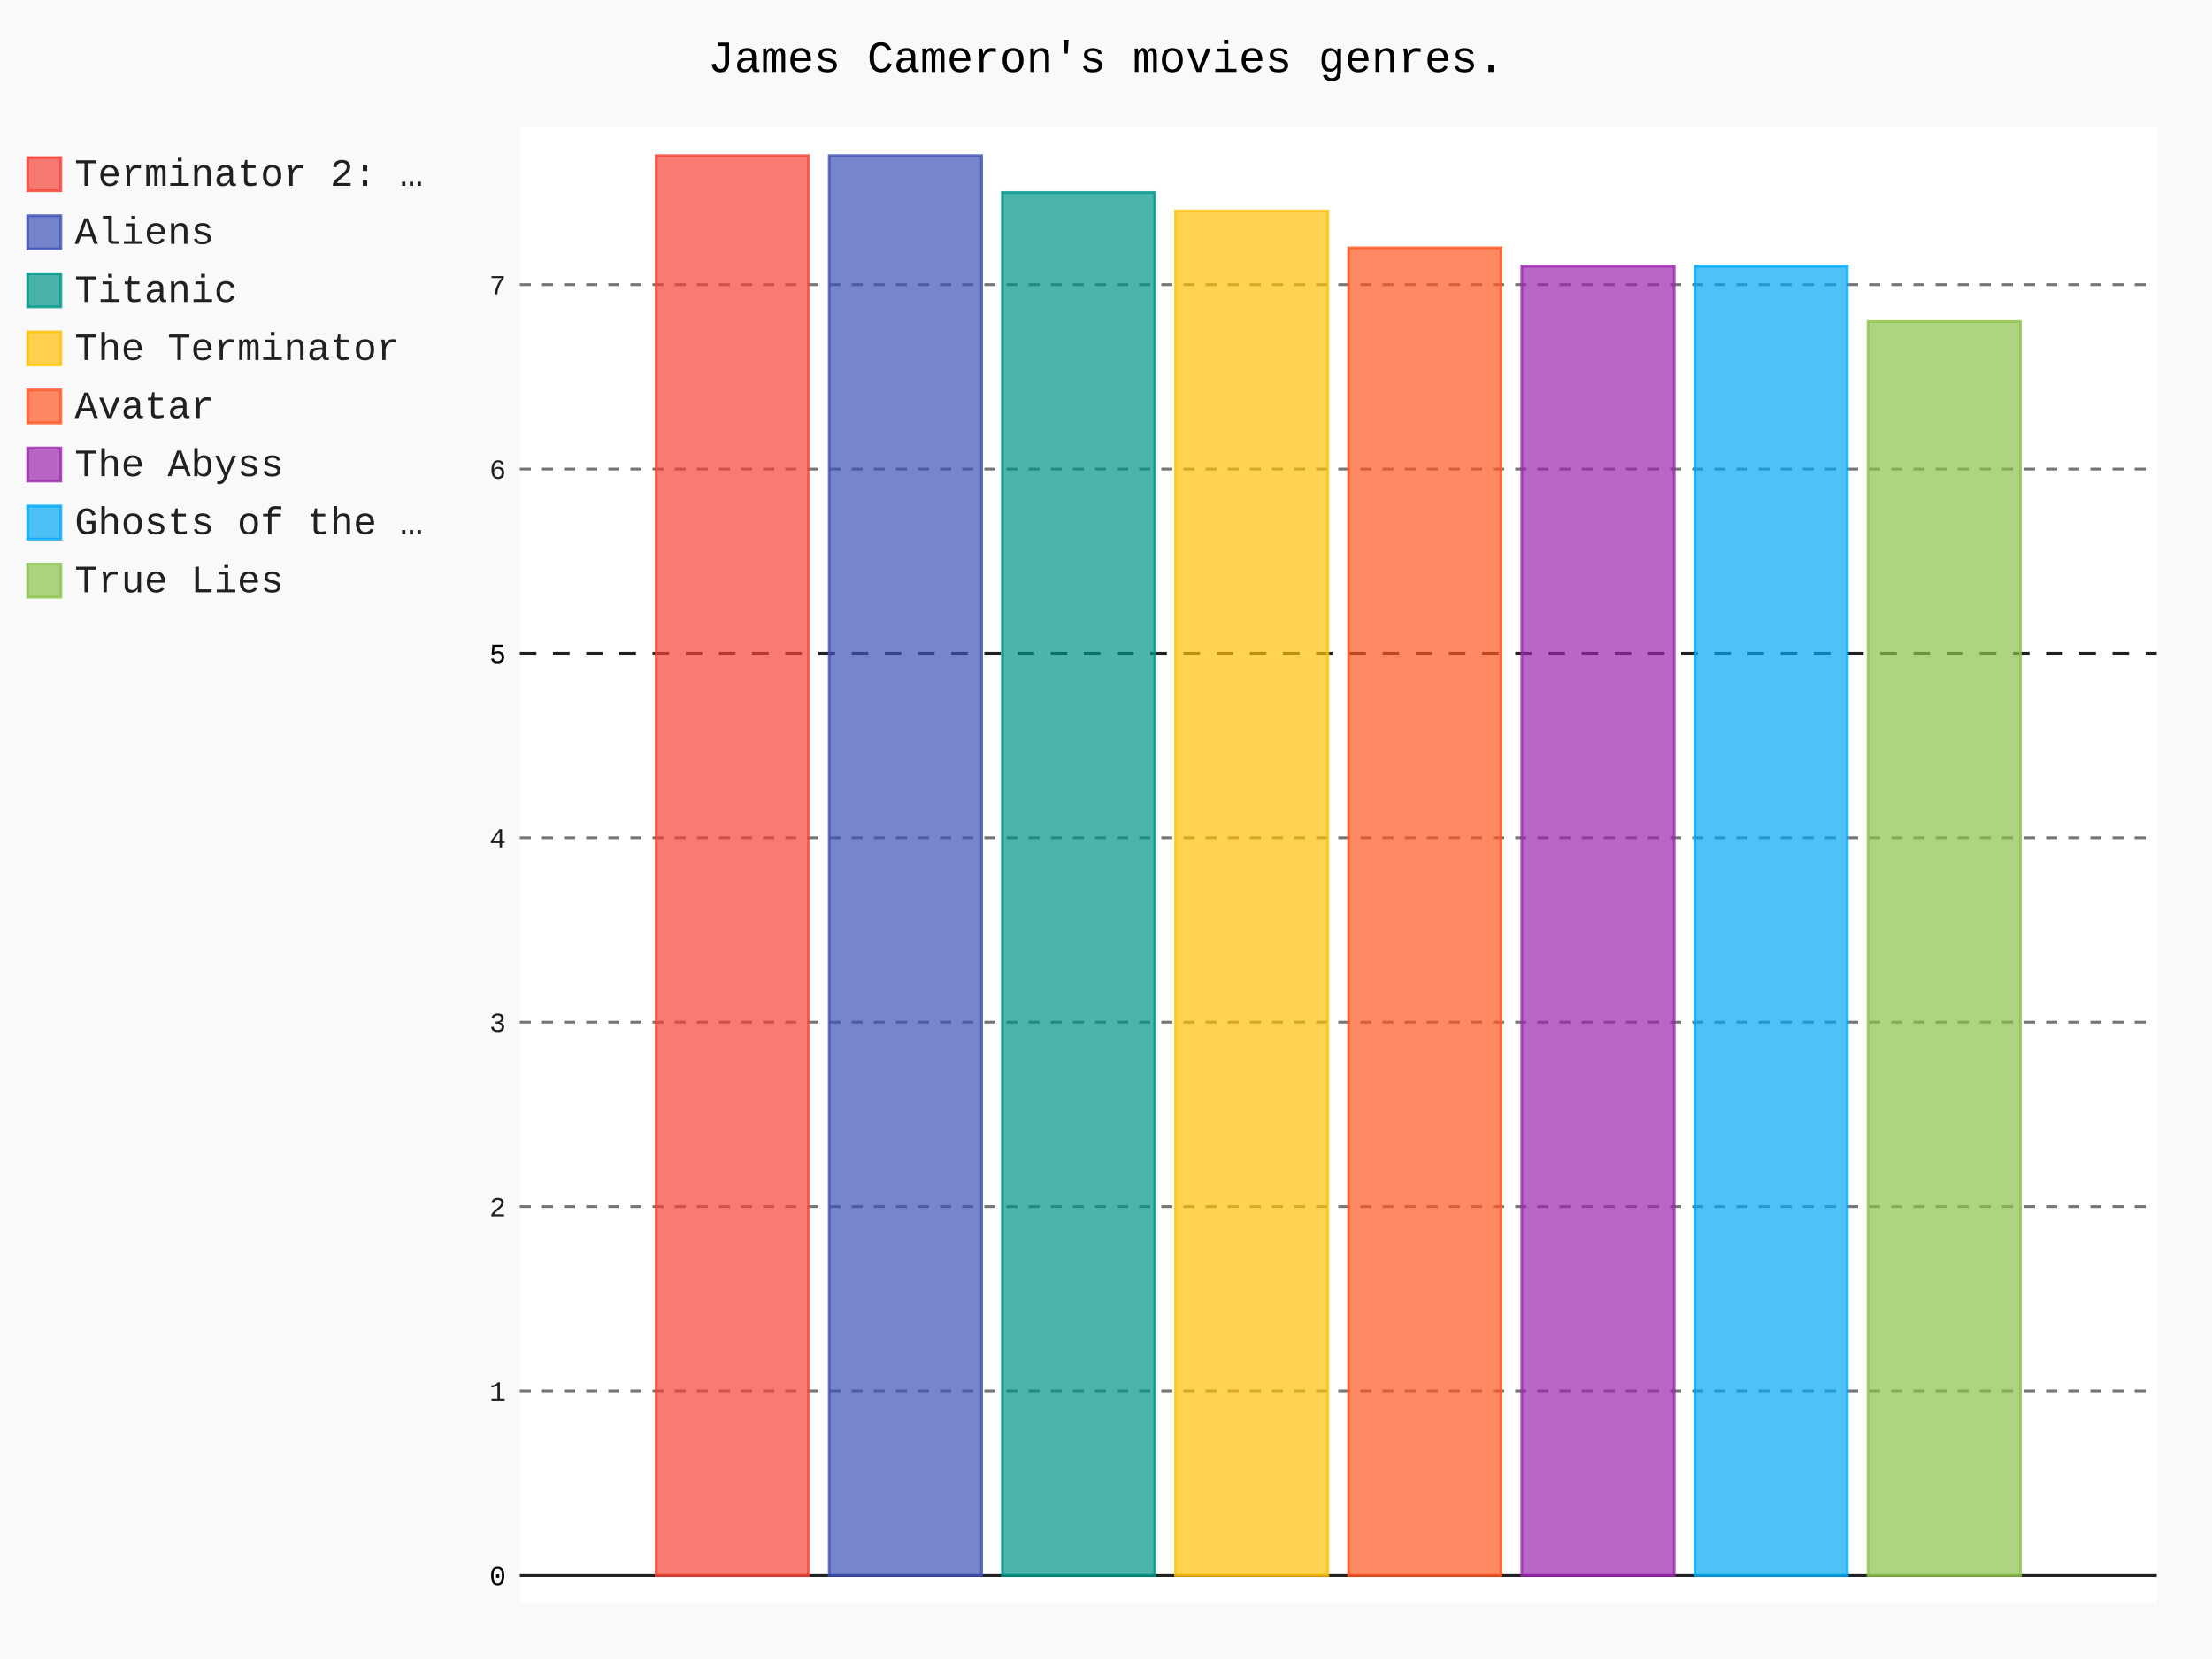
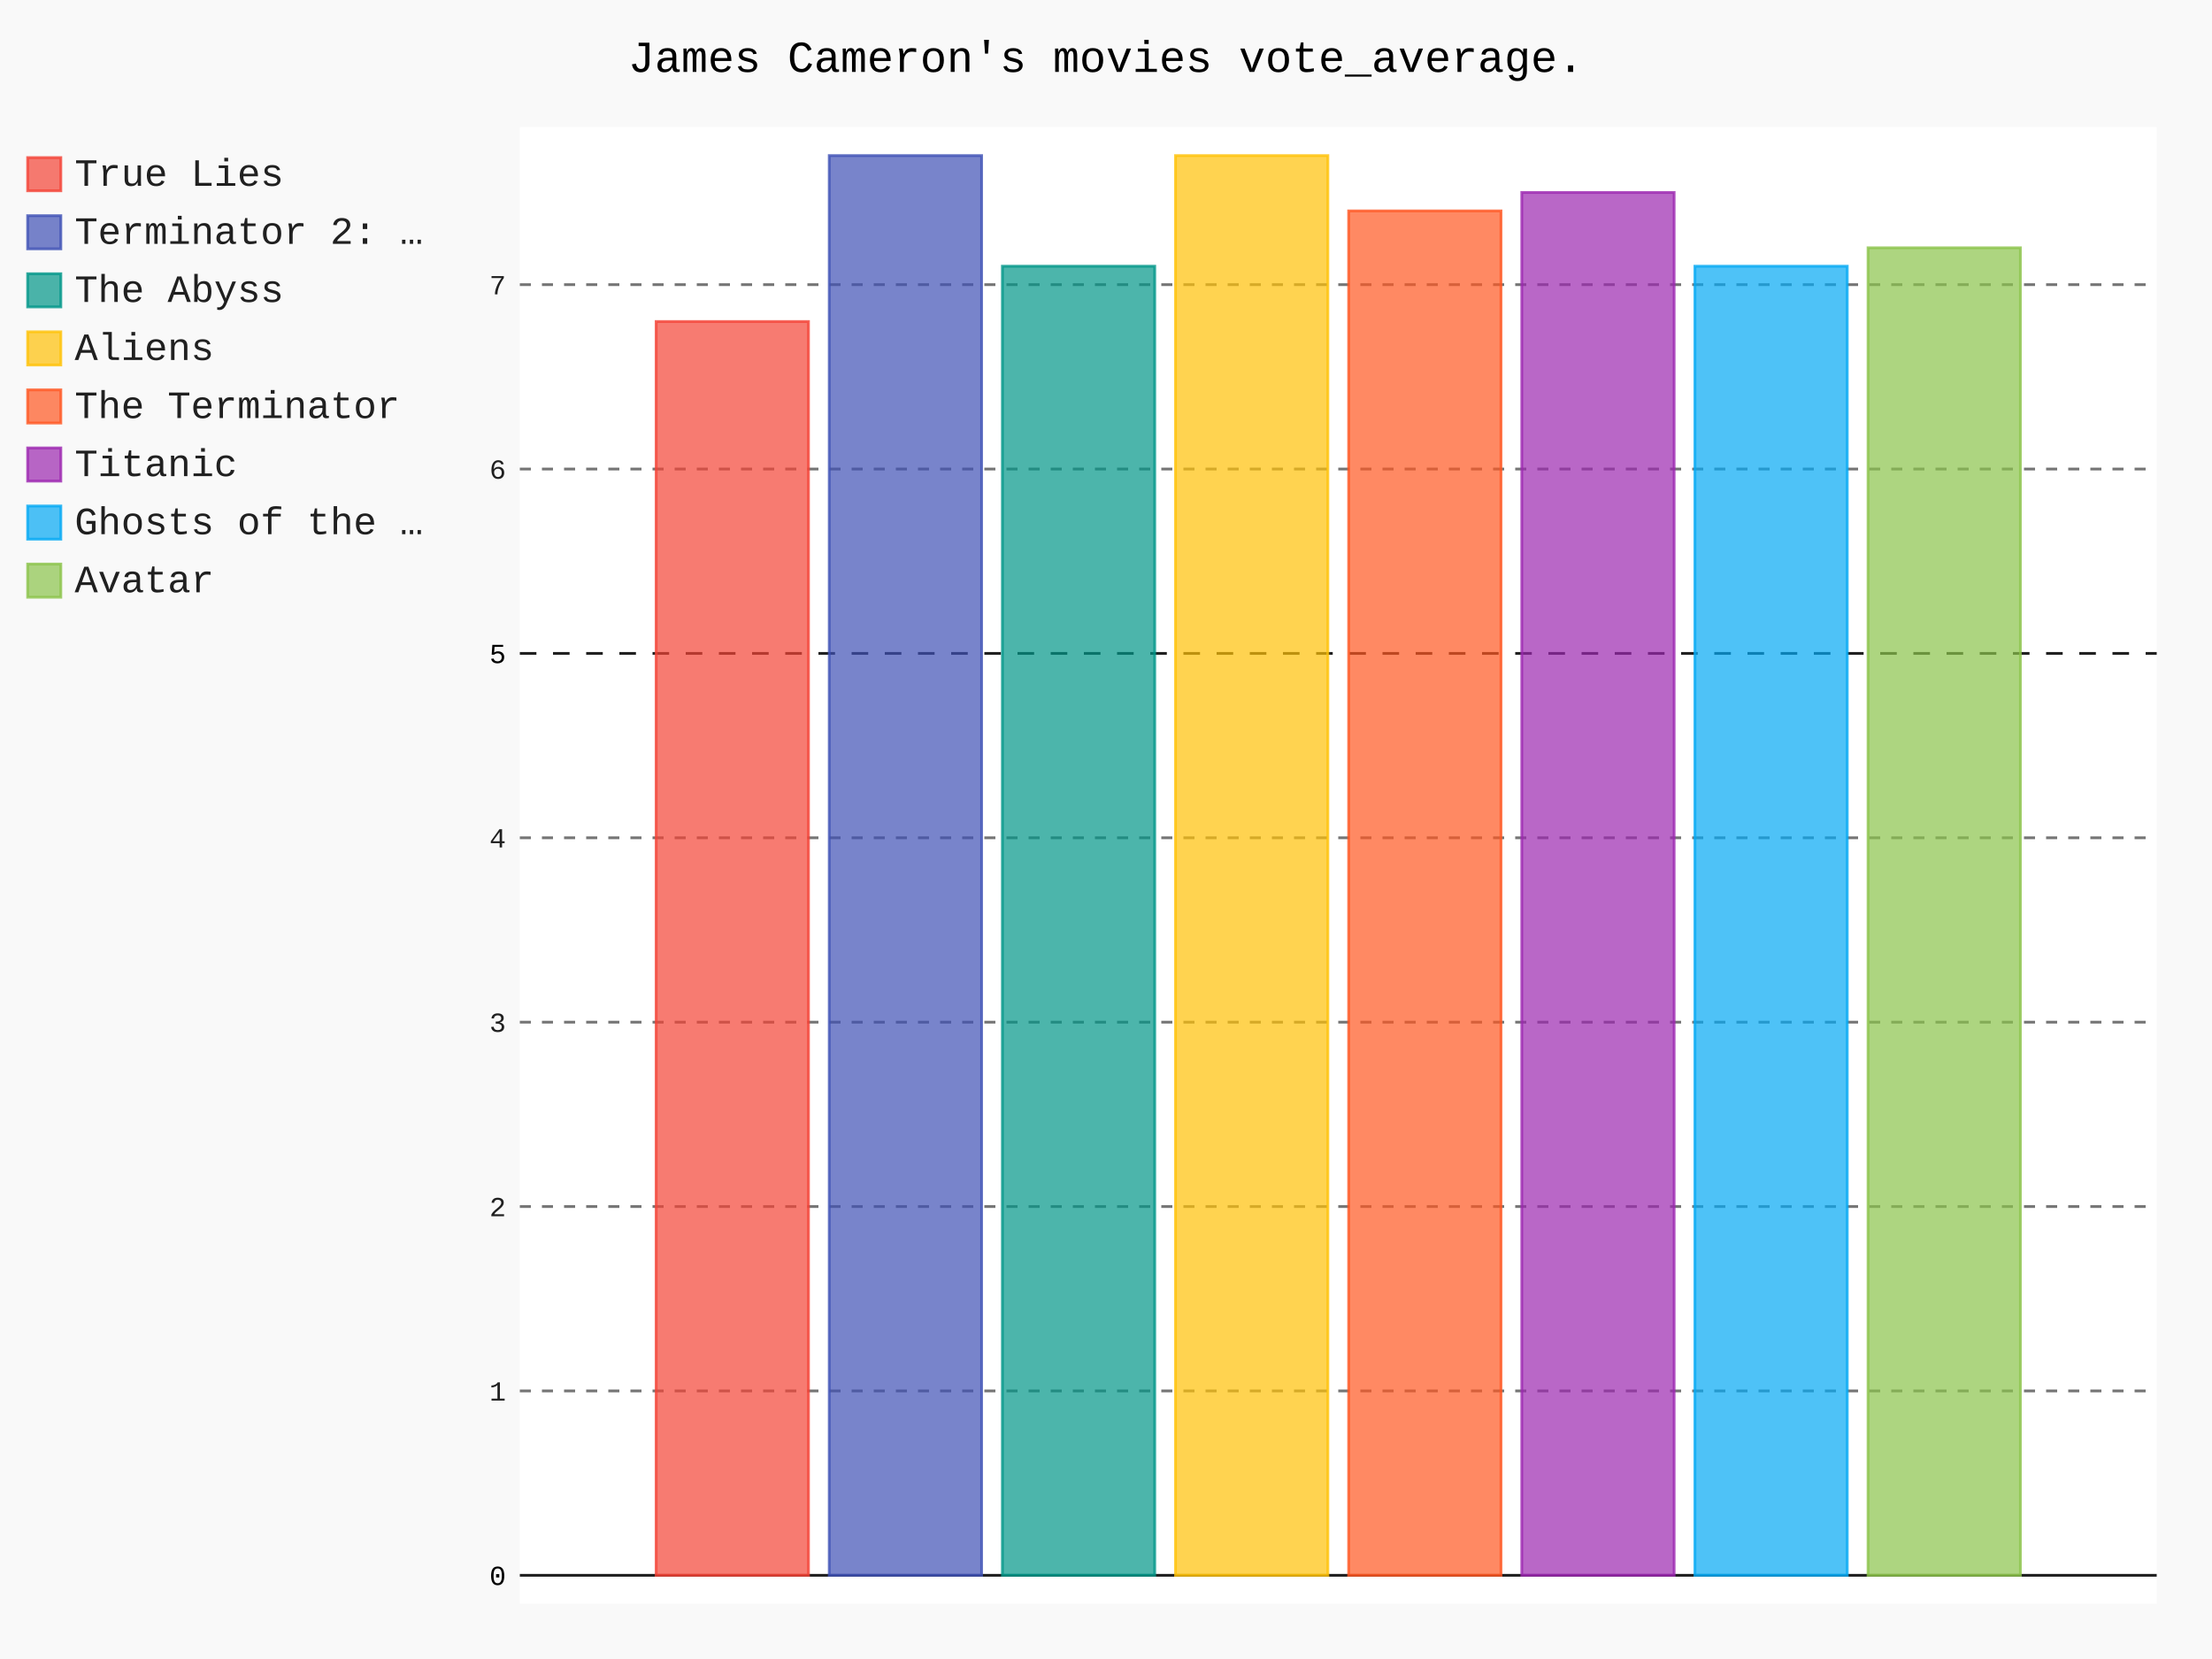
- <svg xmlns="http://www.w3.org/2000/svg" class="pygal-chart" id="chart-e30db625-1696-4718-b994-d3c5672069aa" viewBox="0 0 800 600">
+ <svg xmlns="http://www.w3.org/2000/svg" class="pygal-chart" id="chart-5eafc3f3-6ed3-4acb-a90a-a52fdd0b2acf" viewBox="0 0 800 600">
  <defs>
-     <style type="text/css">#chart-e30db625-1696-4718-b994-d3c5672069aa{-webkit-user-select:none;-webkit-font-smoothing:antialiased;font-family:Consolas,"Liberation Mono",Menlo,Courier,monospace}#chart-e30db625-1696-4718-b994-d3c5672069aa .title{font-family:Consolas,"Liberation Mono",Menlo,Courier,monospace;font-size:16px}#chart-e30db625-1696-4718-b994-d3c5672069aa .legends .legend text{font-family:Consolas,"Liberation Mono",Menlo,Courier,monospace;font-size:14px}#chart-e30db625-1696-4718-b994-d3c5672069aa .axis text{font-family:Consolas,"Liberation Mono",Menlo,Courier,monospace;font-size:10px}#chart-e30db625-1696-4718-b994-d3c5672069aa .axis text.major{font-family:Consolas,"Liberation Mono",Menlo,Courier,monospace;font-size:10px}#chart-e30db625-1696-4718-b994-d3c5672069aa .text-overlay text.value{font-family:Consolas,"Liberation Mono",Menlo,Courier,monospace;font-size:16px}#chart-e30db625-1696-4718-b994-d3c5672069aa .text-overlay text.label{font-family:Consolas,"Liberation Mono",Menlo,Courier,monospace;font-size:10px}#chart-e30db625-1696-4718-b994-d3c5672069aa .tooltip{font-family:Consolas,"Liberation Mono",Menlo,Courier,monospace;font-size:14px}#chart-e30db625-1696-4718-b994-d3c5672069aa text.no_data{font-family:Consolas,"Liberation Mono",Menlo,Courier,monospace;font-size:64px}
- #chart-e30db625-1696-4718-b994-d3c5672069aa{background-color:rgba(249,249,249,1)}#chart-e30db625-1696-4718-b994-d3c5672069aa path,#chart-e30db625-1696-4718-b994-d3c5672069aa line,#chart-e30db625-1696-4718-b994-d3c5672069aa rect,#chart-e30db625-1696-4718-b994-d3c5672069aa circle{-webkit-transition:150ms;-moz-transition:150ms;transition:150ms}#chart-e30db625-1696-4718-b994-d3c5672069aa .graph &gt; .background{fill:rgba(249,249,249,1)}#chart-e30db625-1696-4718-b994-d3c5672069aa .plot &gt; .background{fill:rgba(255,255,255,1)}#chart-e30db625-1696-4718-b994-d3c5672069aa .graph{fill:rgba(0,0,0,.87)}#chart-e30db625-1696-4718-b994-d3c5672069aa text.no_data{fill:rgba(0,0,0,1)}#chart-e30db625-1696-4718-b994-d3c5672069aa .title{fill:rgba(0,0,0,1)}#chart-e30db625-1696-4718-b994-d3c5672069aa .legends .legend text{fill:rgba(0,0,0,.87)}#chart-e30db625-1696-4718-b994-d3c5672069aa .legends .legend:hover text{fill:rgba(0,0,0,1)}#chart-e30db625-1696-4718-b994-d3c5672069aa .axis .line{stroke:rgba(0,0,0,1)}#chart-e30db625-1696-4718-b994-d3c5672069aa .axis .guide.line{stroke:rgba(0,0,0,.54)}#chart-e30db625-1696-4718-b994-d3c5672069aa .axis .major.line{stroke:rgba(0,0,0,.87)}#chart-e30db625-1696-4718-b994-d3c5672069aa .axis text.major{fill:rgba(0,0,0,1)}#chart-e30db625-1696-4718-b994-d3c5672069aa .axis.y .guides:hover .guide.line,#chart-e30db625-1696-4718-b994-d3c5672069aa .line-graph .axis.x .guides:hover .guide.line,#chart-e30db625-1696-4718-b994-d3c5672069aa .stackedline-graph .axis.x .guides:hover .guide.line,#chart-e30db625-1696-4718-b994-d3c5672069aa .xy-graph .axis.x .guides:hover .guide.line{stroke:rgba(0,0,0,1)}#chart-e30db625-1696-4718-b994-d3c5672069aa .axis .guides:hover text{fill:rgba(0,0,0,1)}#chart-e30db625-1696-4718-b994-d3c5672069aa .reactive{fill-opacity:.7;stroke-opacity:.8}#chart-e30db625-1696-4718-b994-d3c5672069aa .ci{stroke:rgba(0,0,0,.87)}#chart-e30db625-1696-4718-b994-d3c5672069aa .reactive.active,#chart-e30db625-1696-4718-b994-d3c5672069aa .active .reactive{fill-opacity:.8;stroke-opacity:.9;stroke-width:4}#chart-e30db625-1696-4718-b994-d3c5672069aa .ci .reactive.active{stroke-width:1.5}#chart-e30db625-1696-4718-b994-d3c5672069aa .series text{fill:rgba(0,0,0,1)}#chart-e30db625-1696-4718-b994-d3c5672069aa .tooltip rect{fill:rgba(255,255,255,1);stroke:rgba(0,0,0,1);-webkit-transition:opacity 150ms;-moz-transition:opacity 150ms;transition:opacity 150ms}#chart-e30db625-1696-4718-b994-d3c5672069aa .tooltip .label{fill:rgba(0,0,0,.87)}#chart-e30db625-1696-4718-b994-d3c5672069aa .tooltip .label{fill:rgba(0,0,0,.87)}#chart-e30db625-1696-4718-b994-d3c5672069aa .tooltip .legend{font-size:.8em;fill:rgba(0,0,0,.54)}#chart-e30db625-1696-4718-b994-d3c5672069aa .tooltip .x_label{font-size:.6em;fill:rgba(0,0,0,1)}#chart-e30db625-1696-4718-b994-d3c5672069aa .tooltip .xlink{font-size:.5em;text-decoration:underline}#chart-e30db625-1696-4718-b994-d3c5672069aa .tooltip .value{font-size:1.5em}#chart-e30db625-1696-4718-b994-d3c5672069aa .bound{font-size:.5em}#chart-e30db625-1696-4718-b994-d3c5672069aa .max-value{font-size:.75em;fill:rgba(0,0,0,.54)}#chart-e30db625-1696-4718-b994-d3c5672069aa .map-element{fill:rgba(255,255,255,1);stroke:rgba(0,0,0,.54) !important}#chart-e30db625-1696-4718-b994-d3c5672069aa .map-element .reactive{fill-opacity:inherit;stroke-opacity:inherit}#chart-e30db625-1696-4718-b994-d3c5672069aa .color-0,#chart-e30db625-1696-4718-b994-d3c5672069aa .color-0 a:visited{stroke:#F44336;fill:#F44336}#chart-e30db625-1696-4718-b994-d3c5672069aa .color-1,#chart-e30db625-1696-4718-b994-d3c5672069aa .color-1 a:visited{stroke:#3F51B5;fill:#3F51B5}#chart-e30db625-1696-4718-b994-d3c5672069aa .color-2,#chart-e30db625-1696-4718-b994-d3c5672069aa .color-2 a:visited{stroke:#009688;fill:#009688}#chart-e30db625-1696-4718-b994-d3c5672069aa .color-3,#chart-e30db625-1696-4718-b994-d3c5672069aa .color-3 a:visited{stroke:#FFC107;fill:#FFC107}#chart-e30db625-1696-4718-b994-d3c5672069aa .color-4,#chart-e30db625-1696-4718-b994-d3c5672069aa .color-4 a:visited{stroke:#FF5722;fill:#FF5722}#chart-e30db625-1696-4718-b994-d3c5672069aa .color-5,#chart-e30db625-1696-4718-b994-d3c5672069aa .color-5 a:visited{stroke:#9C27B0;fill:#9C27B0}#chart-e30db625-1696-4718-b994-d3c5672069aa .color-6,#chart-e30db625-1696-4718-b994-d3c5672069aa .color-6 a:visited{stroke:#03A9F4;fill:#03A9F4}#chart-e30db625-1696-4718-b994-d3c5672069aa .color-7,#chart-e30db625-1696-4718-b994-d3c5672069aa .color-7 a:visited{stroke:#8BC34A;fill:#8BC34A}#chart-e30db625-1696-4718-b994-d3c5672069aa .text-overlay .color-0 text{fill:black}#chart-e30db625-1696-4718-b994-d3c5672069aa .text-overlay .color-1 text{fill:black}#chart-e30db625-1696-4718-b994-d3c5672069aa .text-overlay .color-2 text{fill:black}#chart-e30db625-1696-4718-b994-d3c5672069aa .text-overlay .color-3 text{fill:black}#chart-e30db625-1696-4718-b994-d3c5672069aa .text-overlay .color-4 text{fill:black}#chart-e30db625-1696-4718-b994-d3c5672069aa .text-overlay .color-5 text{fill:black}#chart-e30db625-1696-4718-b994-d3c5672069aa .text-overlay .color-6 text{fill:black}#chart-e30db625-1696-4718-b994-d3c5672069aa .text-overlay .color-7 text{fill:black}
- #chart-e30db625-1696-4718-b994-d3c5672069aa text.no_data{text-anchor:middle}#chart-e30db625-1696-4718-b994-d3c5672069aa .guide.line{fill:none}#chart-e30db625-1696-4718-b994-d3c5672069aa .centered{text-anchor:middle}#chart-e30db625-1696-4718-b994-d3c5672069aa .title{text-anchor:middle}#chart-e30db625-1696-4718-b994-d3c5672069aa .legends .legend text{fill-opacity:1}#chart-e30db625-1696-4718-b994-d3c5672069aa .axis.x text{text-anchor:middle}#chart-e30db625-1696-4718-b994-d3c5672069aa .axis.x:not(.web) text[transform]{text-anchor:start}#chart-e30db625-1696-4718-b994-d3c5672069aa .axis.x:not(.web) text[transform].backwards{text-anchor:end}#chart-e30db625-1696-4718-b994-d3c5672069aa .axis.y text{text-anchor:end}#chart-e30db625-1696-4718-b994-d3c5672069aa .axis.y text[transform].backwards{text-anchor:start}#chart-e30db625-1696-4718-b994-d3c5672069aa .axis.y2 text{text-anchor:start}#chart-e30db625-1696-4718-b994-d3c5672069aa .axis.y2 text[transform].backwards{text-anchor:end}#chart-e30db625-1696-4718-b994-d3c5672069aa .axis .guide.line{stroke-dasharray:4,4}#chart-e30db625-1696-4718-b994-d3c5672069aa .axis .major.guide.line{stroke-dasharray:6,6}#chart-e30db625-1696-4718-b994-d3c5672069aa .horizontal .axis.y .guide.line,#chart-e30db625-1696-4718-b994-d3c5672069aa .horizontal .axis.y2 .guide.line,#chart-e30db625-1696-4718-b994-d3c5672069aa .vertical .axis.x .guide.line{opacity:0}#chart-e30db625-1696-4718-b994-d3c5672069aa .horizontal .axis.always_show .guide.line,#chart-e30db625-1696-4718-b994-d3c5672069aa .vertical .axis.always_show .guide.line{opacity:1 !important}#chart-e30db625-1696-4718-b994-d3c5672069aa .axis.y .guides:hover .guide.line,#chart-e30db625-1696-4718-b994-d3c5672069aa .axis.y2 .guides:hover .guide.line,#chart-e30db625-1696-4718-b994-d3c5672069aa .axis.x .guides:hover .guide.line{opacity:1}#chart-e30db625-1696-4718-b994-d3c5672069aa .axis .guides:hover text{opacity:1}#chart-e30db625-1696-4718-b994-d3c5672069aa .nofill{fill:none}#chart-e30db625-1696-4718-b994-d3c5672069aa .subtle-fill{fill-opacity:.2}#chart-e30db625-1696-4718-b994-d3c5672069aa .dot{stroke-width:1px;fill-opacity:1}#chart-e30db625-1696-4718-b994-d3c5672069aa .dot.active{stroke-width:5px}#chart-e30db625-1696-4718-b994-d3c5672069aa .dot.negative{fill:transparent}#chart-e30db625-1696-4718-b994-d3c5672069aa text,#chart-e30db625-1696-4718-b994-d3c5672069aa tspan{stroke:none !important}#chart-e30db625-1696-4718-b994-d3c5672069aa .series text.active{opacity:1}#chart-e30db625-1696-4718-b994-d3c5672069aa .tooltip rect{fill-opacity:.95;stroke-width:.5}#chart-e30db625-1696-4718-b994-d3c5672069aa .tooltip text{fill-opacity:1}#chart-e30db625-1696-4718-b994-d3c5672069aa .showable{visibility:hidden}#chart-e30db625-1696-4718-b994-d3c5672069aa .showable.shown{visibility:visible}#chart-e30db625-1696-4718-b994-d3c5672069aa .gauge-background{fill:rgba(229,229,229,1);stroke:none}#chart-e30db625-1696-4718-b994-d3c5672069aa .bg-lines{stroke:rgba(249,249,249,1);stroke-width:2px}</style>
+     <style type="text/css">#chart-5eafc3f3-6ed3-4acb-a90a-a52fdd0b2acf{-webkit-user-select:none;-webkit-font-smoothing:antialiased;font-family:Consolas,"Liberation Mono",Menlo,Courier,monospace}#chart-5eafc3f3-6ed3-4acb-a90a-a52fdd0b2acf .title{font-family:Consolas,"Liberation Mono",Menlo,Courier,monospace;font-size:16px}#chart-5eafc3f3-6ed3-4acb-a90a-a52fdd0b2acf .legends .legend text{font-family:Consolas,"Liberation Mono",Menlo,Courier,monospace;font-size:14px}#chart-5eafc3f3-6ed3-4acb-a90a-a52fdd0b2acf .axis text{font-family:Consolas,"Liberation Mono",Menlo,Courier,monospace;font-size:10px}#chart-5eafc3f3-6ed3-4acb-a90a-a52fdd0b2acf .axis text.major{font-family:Consolas,"Liberation Mono",Menlo,Courier,monospace;font-size:10px}#chart-5eafc3f3-6ed3-4acb-a90a-a52fdd0b2acf .text-overlay text.value{font-family:Consolas,"Liberation Mono",Menlo,Courier,monospace;font-size:16px}#chart-5eafc3f3-6ed3-4acb-a90a-a52fdd0b2acf .text-overlay text.label{font-family:Consolas,"Liberation Mono",Menlo,Courier,monospace;font-size:10px}#chart-5eafc3f3-6ed3-4acb-a90a-a52fdd0b2acf .tooltip{font-family:Consolas,"Liberation Mono",Menlo,Courier,monospace;font-size:14px}#chart-5eafc3f3-6ed3-4acb-a90a-a52fdd0b2acf text.no_data{font-family:Consolas,"Liberation Mono",Menlo,Courier,monospace;font-size:64px}
+ #chart-5eafc3f3-6ed3-4acb-a90a-a52fdd0b2acf{background-color:rgba(249,249,249,1)}#chart-5eafc3f3-6ed3-4acb-a90a-a52fdd0b2acf path,#chart-5eafc3f3-6ed3-4acb-a90a-a52fdd0b2acf line,#chart-5eafc3f3-6ed3-4acb-a90a-a52fdd0b2acf rect,#chart-5eafc3f3-6ed3-4acb-a90a-a52fdd0b2acf circle{-webkit-transition:150ms;-moz-transition:150ms;transition:150ms}#chart-5eafc3f3-6ed3-4acb-a90a-a52fdd0b2acf .graph &gt; .background{fill:rgba(249,249,249,1)}#chart-5eafc3f3-6ed3-4acb-a90a-a52fdd0b2acf .plot &gt; .background{fill:rgba(255,255,255,1)}#chart-5eafc3f3-6ed3-4acb-a90a-a52fdd0b2acf .graph{fill:rgba(0,0,0,.87)}#chart-5eafc3f3-6ed3-4acb-a90a-a52fdd0b2acf text.no_data{fill:rgba(0,0,0,1)}#chart-5eafc3f3-6ed3-4acb-a90a-a52fdd0b2acf .title{fill:rgba(0,0,0,1)}#chart-5eafc3f3-6ed3-4acb-a90a-a52fdd0b2acf .legends .legend text{fill:rgba(0,0,0,.87)}#chart-5eafc3f3-6ed3-4acb-a90a-a52fdd0b2acf .legends .legend:hover text{fill:rgba(0,0,0,1)}#chart-5eafc3f3-6ed3-4acb-a90a-a52fdd0b2acf .axis .line{stroke:rgba(0,0,0,1)}#chart-5eafc3f3-6ed3-4acb-a90a-a52fdd0b2acf .axis .guide.line{stroke:rgba(0,0,0,.54)}#chart-5eafc3f3-6ed3-4acb-a90a-a52fdd0b2acf .axis .major.line{stroke:rgba(0,0,0,.87)}#chart-5eafc3f3-6ed3-4acb-a90a-a52fdd0b2acf .axis text.major{fill:rgba(0,0,0,1)}#chart-5eafc3f3-6ed3-4acb-a90a-a52fdd0b2acf .axis.y .guides:hover .guide.line,#chart-5eafc3f3-6ed3-4acb-a90a-a52fdd0b2acf .line-graph .axis.x .guides:hover .guide.line,#chart-5eafc3f3-6ed3-4acb-a90a-a52fdd0b2acf .stackedline-graph .axis.x .guides:hover .guide.line,#chart-5eafc3f3-6ed3-4acb-a90a-a52fdd0b2acf .xy-graph .axis.x .guides:hover .guide.line{stroke:rgba(0,0,0,1)}#chart-5eafc3f3-6ed3-4acb-a90a-a52fdd0b2acf .axis .guides:hover text{fill:rgba(0,0,0,1)}#chart-5eafc3f3-6ed3-4acb-a90a-a52fdd0b2acf .reactive{fill-opacity:.7;stroke-opacity:.8}#chart-5eafc3f3-6ed3-4acb-a90a-a52fdd0b2acf .ci{stroke:rgba(0,0,0,.87)}#chart-5eafc3f3-6ed3-4acb-a90a-a52fdd0b2acf .reactive.active,#chart-5eafc3f3-6ed3-4acb-a90a-a52fdd0b2acf .active .reactive{fill-opacity:.8;stroke-opacity:.9;stroke-width:4}#chart-5eafc3f3-6ed3-4acb-a90a-a52fdd0b2acf .ci .reactive.active{stroke-width:1.5}#chart-5eafc3f3-6ed3-4acb-a90a-a52fdd0b2acf .series text{fill:rgba(0,0,0,1)}#chart-5eafc3f3-6ed3-4acb-a90a-a52fdd0b2acf .tooltip rect{fill:rgba(255,255,255,1);stroke:rgba(0,0,0,1);-webkit-transition:opacity 150ms;-moz-transition:opacity 150ms;transition:opacity 150ms}#chart-5eafc3f3-6ed3-4acb-a90a-a52fdd0b2acf .tooltip .label{fill:rgba(0,0,0,.87)}#chart-5eafc3f3-6ed3-4acb-a90a-a52fdd0b2acf .tooltip .label{fill:rgba(0,0,0,.87)}#chart-5eafc3f3-6ed3-4acb-a90a-a52fdd0b2acf .tooltip .legend{font-size:.8em;fill:rgba(0,0,0,.54)}#chart-5eafc3f3-6ed3-4acb-a90a-a52fdd0b2acf .tooltip .x_label{font-size:.6em;fill:rgba(0,0,0,1)}#chart-5eafc3f3-6ed3-4acb-a90a-a52fdd0b2acf .tooltip .xlink{font-size:.5em;text-decoration:underline}#chart-5eafc3f3-6ed3-4acb-a90a-a52fdd0b2acf .tooltip .value{font-size:1.5em}#chart-5eafc3f3-6ed3-4acb-a90a-a52fdd0b2acf .bound{font-size:.5em}#chart-5eafc3f3-6ed3-4acb-a90a-a52fdd0b2acf .max-value{font-size:.75em;fill:rgba(0,0,0,.54)}#chart-5eafc3f3-6ed3-4acb-a90a-a52fdd0b2acf .map-element{fill:rgba(255,255,255,1);stroke:rgba(0,0,0,.54) !important}#chart-5eafc3f3-6ed3-4acb-a90a-a52fdd0b2acf .map-element .reactive{fill-opacity:inherit;stroke-opacity:inherit}#chart-5eafc3f3-6ed3-4acb-a90a-a52fdd0b2acf .color-0,#chart-5eafc3f3-6ed3-4acb-a90a-a52fdd0b2acf .color-0 a:visited{stroke:#F44336;fill:#F44336}#chart-5eafc3f3-6ed3-4acb-a90a-a52fdd0b2acf .color-1,#chart-5eafc3f3-6ed3-4acb-a90a-a52fdd0b2acf .color-1 a:visited{stroke:#3F51B5;fill:#3F51B5}#chart-5eafc3f3-6ed3-4acb-a90a-a52fdd0b2acf .color-2,#chart-5eafc3f3-6ed3-4acb-a90a-a52fdd0b2acf .color-2 a:visited{stroke:#009688;fill:#009688}#chart-5eafc3f3-6ed3-4acb-a90a-a52fdd0b2acf .color-3,#chart-5eafc3f3-6ed3-4acb-a90a-a52fdd0b2acf .color-3 a:visited{stroke:#FFC107;fill:#FFC107}#chart-5eafc3f3-6ed3-4acb-a90a-a52fdd0b2acf .color-4,#chart-5eafc3f3-6ed3-4acb-a90a-a52fdd0b2acf .color-4 a:visited{stroke:#FF5722;fill:#FF5722}#chart-5eafc3f3-6ed3-4acb-a90a-a52fdd0b2acf .color-5,#chart-5eafc3f3-6ed3-4acb-a90a-a52fdd0b2acf .color-5 a:visited{stroke:#9C27B0;fill:#9C27B0}#chart-5eafc3f3-6ed3-4acb-a90a-a52fdd0b2acf .color-6,#chart-5eafc3f3-6ed3-4acb-a90a-a52fdd0b2acf .color-6 a:visited{stroke:#03A9F4;fill:#03A9F4}#chart-5eafc3f3-6ed3-4acb-a90a-a52fdd0b2acf .color-7,#chart-5eafc3f3-6ed3-4acb-a90a-a52fdd0b2acf .color-7 a:visited{stroke:#8BC34A;fill:#8BC34A}#chart-5eafc3f3-6ed3-4acb-a90a-a52fdd0b2acf .text-overlay .color-0 text{fill:black}#chart-5eafc3f3-6ed3-4acb-a90a-a52fdd0b2acf .text-overlay .color-1 text{fill:black}#chart-5eafc3f3-6ed3-4acb-a90a-a52fdd0b2acf .text-overlay .color-2 text{fill:black}#chart-5eafc3f3-6ed3-4acb-a90a-a52fdd0b2acf .text-overlay .color-3 text{fill:black}#chart-5eafc3f3-6ed3-4acb-a90a-a52fdd0b2acf .text-overlay .color-4 text{fill:black}#chart-5eafc3f3-6ed3-4acb-a90a-a52fdd0b2acf .text-overlay .color-5 text{fill:black}#chart-5eafc3f3-6ed3-4acb-a90a-a52fdd0b2acf .text-overlay .color-6 text{fill:black}#chart-5eafc3f3-6ed3-4acb-a90a-a52fdd0b2acf .text-overlay .color-7 text{fill:black}
+ #chart-5eafc3f3-6ed3-4acb-a90a-a52fdd0b2acf text.no_data{text-anchor:middle}#chart-5eafc3f3-6ed3-4acb-a90a-a52fdd0b2acf .guide.line{fill:none}#chart-5eafc3f3-6ed3-4acb-a90a-a52fdd0b2acf .centered{text-anchor:middle}#chart-5eafc3f3-6ed3-4acb-a90a-a52fdd0b2acf .title{text-anchor:middle}#chart-5eafc3f3-6ed3-4acb-a90a-a52fdd0b2acf .legends .legend text{fill-opacity:1}#chart-5eafc3f3-6ed3-4acb-a90a-a52fdd0b2acf .axis.x text{text-anchor:middle}#chart-5eafc3f3-6ed3-4acb-a90a-a52fdd0b2acf .axis.x:not(.web) text[transform]{text-anchor:start}#chart-5eafc3f3-6ed3-4acb-a90a-a52fdd0b2acf .axis.x:not(.web) text[transform].backwards{text-anchor:end}#chart-5eafc3f3-6ed3-4acb-a90a-a52fdd0b2acf .axis.y text{text-anchor:end}#chart-5eafc3f3-6ed3-4acb-a90a-a52fdd0b2acf .axis.y text[transform].backwards{text-anchor:start}#chart-5eafc3f3-6ed3-4acb-a90a-a52fdd0b2acf .axis.y2 text{text-anchor:start}#chart-5eafc3f3-6ed3-4acb-a90a-a52fdd0b2acf .axis.y2 text[transform].backwards{text-anchor:end}#chart-5eafc3f3-6ed3-4acb-a90a-a52fdd0b2acf .axis .guide.line{stroke-dasharray:4,4}#chart-5eafc3f3-6ed3-4acb-a90a-a52fdd0b2acf .axis .major.guide.line{stroke-dasharray:6,6}#chart-5eafc3f3-6ed3-4acb-a90a-a52fdd0b2acf .horizontal .axis.y .guide.line,#chart-5eafc3f3-6ed3-4acb-a90a-a52fdd0b2acf .horizontal .axis.y2 .guide.line,#chart-5eafc3f3-6ed3-4acb-a90a-a52fdd0b2acf .vertical .axis.x .guide.line{opacity:0}#chart-5eafc3f3-6ed3-4acb-a90a-a52fdd0b2acf .horizontal .axis.always_show .guide.line,#chart-5eafc3f3-6ed3-4acb-a90a-a52fdd0b2acf .vertical .axis.always_show .guide.line{opacity:1 !important}#chart-5eafc3f3-6ed3-4acb-a90a-a52fdd0b2acf .axis.y .guides:hover .guide.line,#chart-5eafc3f3-6ed3-4acb-a90a-a52fdd0b2acf .axis.y2 .guides:hover .guide.line,#chart-5eafc3f3-6ed3-4acb-a90a-a52fdd0b2acf .axis.x .guides:hover .guide.line{opacity:1}#chart-5eafc3f3-6ed3-4acb-a90a-a52fdd0b2acf .axis .guides:hover text{opacity:1}#chart-5eafc3f3-6ed3-4acb-a90a-a52fdd0b2acf .nofill{fill:none}#chart-5eafc3f3-6ed3-4acb-a90a-a52fdd0b2acf .subtle-fill{fill-opacity:.2}#chart-5eafc3f3-6ed3-4acb-a90a-a52fdd0b2acf .dot{stroke-width:1px;fill-opacity:1}#chart-5eafc3f3-6ed3-4acb-a90a-a52fdd0b2acf .dot.active{stroke-width:5px}#chart-5eafc3f3-6ed3-4acb-a90a-a52fdd0b2acf .dot.negative{fill:transparent}#chart-5eafc3f3-6ed3-4acb-a90a-a52fdd0b2acf text,#chart-5eafc3f3-6ed3-4acb-a90a-a52fdd0b2acf tspan{stroke:none !important}#chart-5eafc3f3-6ed3-4acb-a90a-a52fdd0b2acf .series text.active{opacity:1}#chart-5eafc3f3-6ed3-4acb-a90a-a52fdd0b2acf .tooltip rect{fill-opacity:.95;stroke-width:.5}#chart-5eafc3f3-6ed3-4acb-a90a-a52fdd0b2acf .tooltip text{fill-opacity:1}#chart-5eafc3f3-6ed3-4acb-a90a-a52fdd0b2acf .showable{visibility:hidden}#chart-5eafc3f3-6ed3-4acb-a90a-a52fdd0b2acf .showable.shown{visibility:visible}#chart-5eafc3f3-6ed3-4acb-a90a-a52fdd0b2acf .gauge-background{fill:rgba(229,229,229,1);stroke:none}#chart-5eafc3f3-6ed3-4acb-a90a-a52fdd0b2acf .bg-lines{stroke:rgba(249,249,249,1);stroke-width:2px}</style>
  </defs>
  <g class="graph bar-graph vertical">
    <rect class="background" height="600" width="800" x="0" y="0" />
    <g class="plot" transform="translate(188, 46)">
      <rect class="background" height="534" width="592.0" x="0" y="0" />
      <g class="axis y always_show">
        <g class="guides">
          <path class="axis major line" d="M0 523.731 h592" />
          <text class="major" x="-5" y="527.231">0</text>
        </g>
        <g class="guides">
          <path class="guide line" d="M0 457.047 h592" />
          <text class="" x="-5" y="460.547">1</text>
        </g>
        <g class="guides">
          <path class="guide line" d="M0 390.364 h592" />
          <text class="" x="-5" y="393.864">2</text>
        </g>
        <g class="guides">
          <path class="guide line" d="M0 323.681 h592" />
          <text class="" x="-5" y="327.181">3</text>
        </g>
        <g class="guides">
          <path class="guide line" d="M0 256.998 h592" />
          <text class="" x="-5" y="260.498">4</text>
        </g>
        <g class="guides">
          <path class="major guide line" d="M0 190.314 h592" />
          <text class="major" x="-5" y="193.814">5</text>
        </g>
        <g class="guides">
          <path class="guide line" d="M0 123.631 h592" />
          <text class="" x="-5" y="127.131">6</text>
        </g>
        <g class="guides">
          <path class="guide line" d="M0 56.948 h592" />
          <text class="" x="-5" y="60.448">7</text>
        </g>
      </g>
      <g class="series serie-0 color-0">
        <g class="bars">
          <g class="bar">
-             <rect class="rect reactive tooltip-trigger" height="513.462" rx="0" ry="0" width="55.102" x="49.295" y="10.269" />
+             <rect class="rect reactive tooltip-trigger" height="453.447" rx="0" ry="0" width="55.102" x="49.295" y="70.284" />
          </g>
        </g>
      </g>
      <g class="series serie-1 color-1">
        <g class="bars">
          <g class="bar">
            <rect class="rect reactive tooltip-trigger" height="513.462" rx="0" ry="0" width="55.102" x="111.911" y="10.269" />
          </g>
        </g>
      </g>
      <g class="series serie-2 color-2">
        <g class="bars">
          <g class="bar">
-             <rect class="rect reactive tooltip-trigger" height="500.125" rx="0" ry="0" width="55.102" x="174.526" y="23.606" />
+             <rect class="rect reactive tooltip-trigger" height="473.452" rx="0" ry="0" width="55.102" x="174.526" y="50.279" />
          </g>
        </g>
      </g>
      <g class="series serie-3 color-3">
        <g class="bars">
          <g class="bar">
-             <rect class="rect reactive tooltip-trigger" height="493.457" rx="0" ry="0" width="55.102" x="237.142" y="30.274" />
+             <rect class="rect reactive tooltip-trigger" height="513.462" rx="0" ry="0" width="55.102" x="237.142" y="10.269" />
          </g>
        </g>
      </g>
      <g class="series serie-4 color-4">
        <g class="bars">
          <g class="bar">
-             <rect class="rect reactive tooltip-trigger" height="480.12" rx="0" ry="0" width="55.102" x="299.757" y="43.611" />
+             <rect class="rect reactive tooltip-trigger" height="493.457" rx="0" ry="0" width="55.102" x="299.757" y="30.274" />
          </g>
        </g>
      </g>
      <g class="series serie-5 color-5">
        <g class="bars">
          <g class="bar">
-             <rect class="rect reactive tooltip-trigger" height="473.452" rx="0" ry="0" width="55.102" x="362.372" y="50.279" />
+             <rect class="rect reactive tooltip-trigger" height="500.125" rx="0" ry="0" width="55.102" x="362.372" y="23.606" />
          </g>
        </g>
      </g>
      <g class="series serie-6 color-6">
        <g class="bars">
          <g class="bar">
            <rect class="rect reactive tooltip-trigger" height="473.452" rx="0" ry="0" width="55.102" x="424.988" y="50.279" />
          </g>
        </g>
      </g>
      <g class="series serie-7 color-7">
        <g class="bars">
          <g class="bar">
-             <rect class="rect reactive tooltip-trigger" height="453.447" rx="0" ry="0" width="55.102" x="487.603" y="70.284" />
+             <rect class="rect reactive tooltip-trigger" height="480.12" rx="0" ry="0" width="55.102" x="487.603" y="43.611" />
          </g>
        </g>
      </g>
    </g>
    <g class="titles">
-       <text class="title plot_title" x="400.0" y="26">James Cameron's movies genres.</text>
+       <text class="title plot_title" x="400.0" y="26">James Cameron's movies vote_average.</text>
    </g>
    <g class="plot overlay" transform="translate(188, 46)">
      <g class="series serie-0 color-0" />
      <g class="series serie-1 color-1" />
      <g class="series serie-2 color-2" />
      <g class="series serie-3 color-3" />
      <g class="series serie-4 color-4" />
      <g class="series serie-5 color-5" />
      <g class="series serie-6 color-6" />
      <g class="series serie-7 color-7" />
    </g>
    <g class="plot text-overlay" transform="translate(188, 46)">
      <g class="series serie-0 color-0" />
      <g class="series serie-1 color-1" />
      <g class="series serie-2 color-2" />
      <g class="series serie-3 color-3" />
      <g class="series serie-4 color-4" />
      <g class="series serie-5 color-5" />
      <g class="series serie-6 color-6" />
      <g class="series serie-7 color-7" />
    </g>
    <g class="plot tooltip-overlay" transform="translate(188, 46)">
      <g class="tooltip" style="opacity: 0" transform="translate(0 0)">
        <rect class="tooltip-box" height="0" rx="0" ry="0" width="0" />
        <g class="text" />
      </g>
    </g>
    <g class="legends" transform="translate(10, 56)">
      <g class="legend reactive activate-serie" id="activate-serie-0">
        <rect class="color-0 reactive" height="12" width="12" x="0.0" y="1.0" />
-         <text x="17.0" y="11.2">Terminator 2: …</text>
+         <text x="17.0" y="11.2">True Lies</text>
      </g>
      <g class="legend reactive activate-serie" id="activate-serie-1">
        <rect class="color-1 reactive" height="12" width="12" x="0.0" y="22.0" />
-         <text x="17.0" y="32.2">Aliens</text>
+         <text x="17.0" y="32.2">Terminator 2: …</text>
      </g>
      <g class="legend reactive activate-serie" id="activate-serie-2">
        <rect class="color-2 reactive" height="12" width="12" x="0.0" y="43.0" />
-         <text x="17.0" y="53.2">Titanic</text>
+         <text x="17.0" y="53.2">The Abyss</text>
      </g>
      <g class="legend reactive activate-serie" id="activate-serie-3">
        <rect class="color-3 reactive" height="12" width="12" x="0.0" y="64.0" />
-         <text x="17.0" y="74.2">The Terminator</text>
+         <text x="17.0" y="74.2">Aliens</text>
      </g>
      <g class="legend reactive activate-serie" id="activate-serie-4">
        <rect class="color-4 reactive" height="12" width="12" x="0.0" y="85.0" />
-         <text x="17.0" y="95.2">Avatar</text>
+         <text x="17.0" y="95.2">The Terminator</text>
      </g>
      <g class="legend reactive activate-serie" id="activate-serie-5">
        <rect class="color-5 reactive" height="12" width="12" x="0.0" y="106.0" />
-         <text x="17.0" y="116.2">The Abyss</text>
+         <text x="17.0" y="116.2">Titanic</text>
      </g>
      <g class="legend reactive activate-serie" id="activate-serie-6">
        <rect class="color-6 reactive" height="12" width="12" x="0.0" y="127.0" />
        <text x="17.0" y="137.2">Ghosts of the …</text>
      </g>
      <g class="legend reactive activate-serie" id="activate-serie-7">
        <rect class="color-7 reactive" height="12" width="12" x="0.0" y="148.0" />
-         <text x="17.0" y="158.2">True Lies</text>
+         <text x="17.0" y="158.2">Avatar</text>
      </g>
    </g>
    <g class="legends" transform="translate(790, 56)" />
  </g>
</svg>
